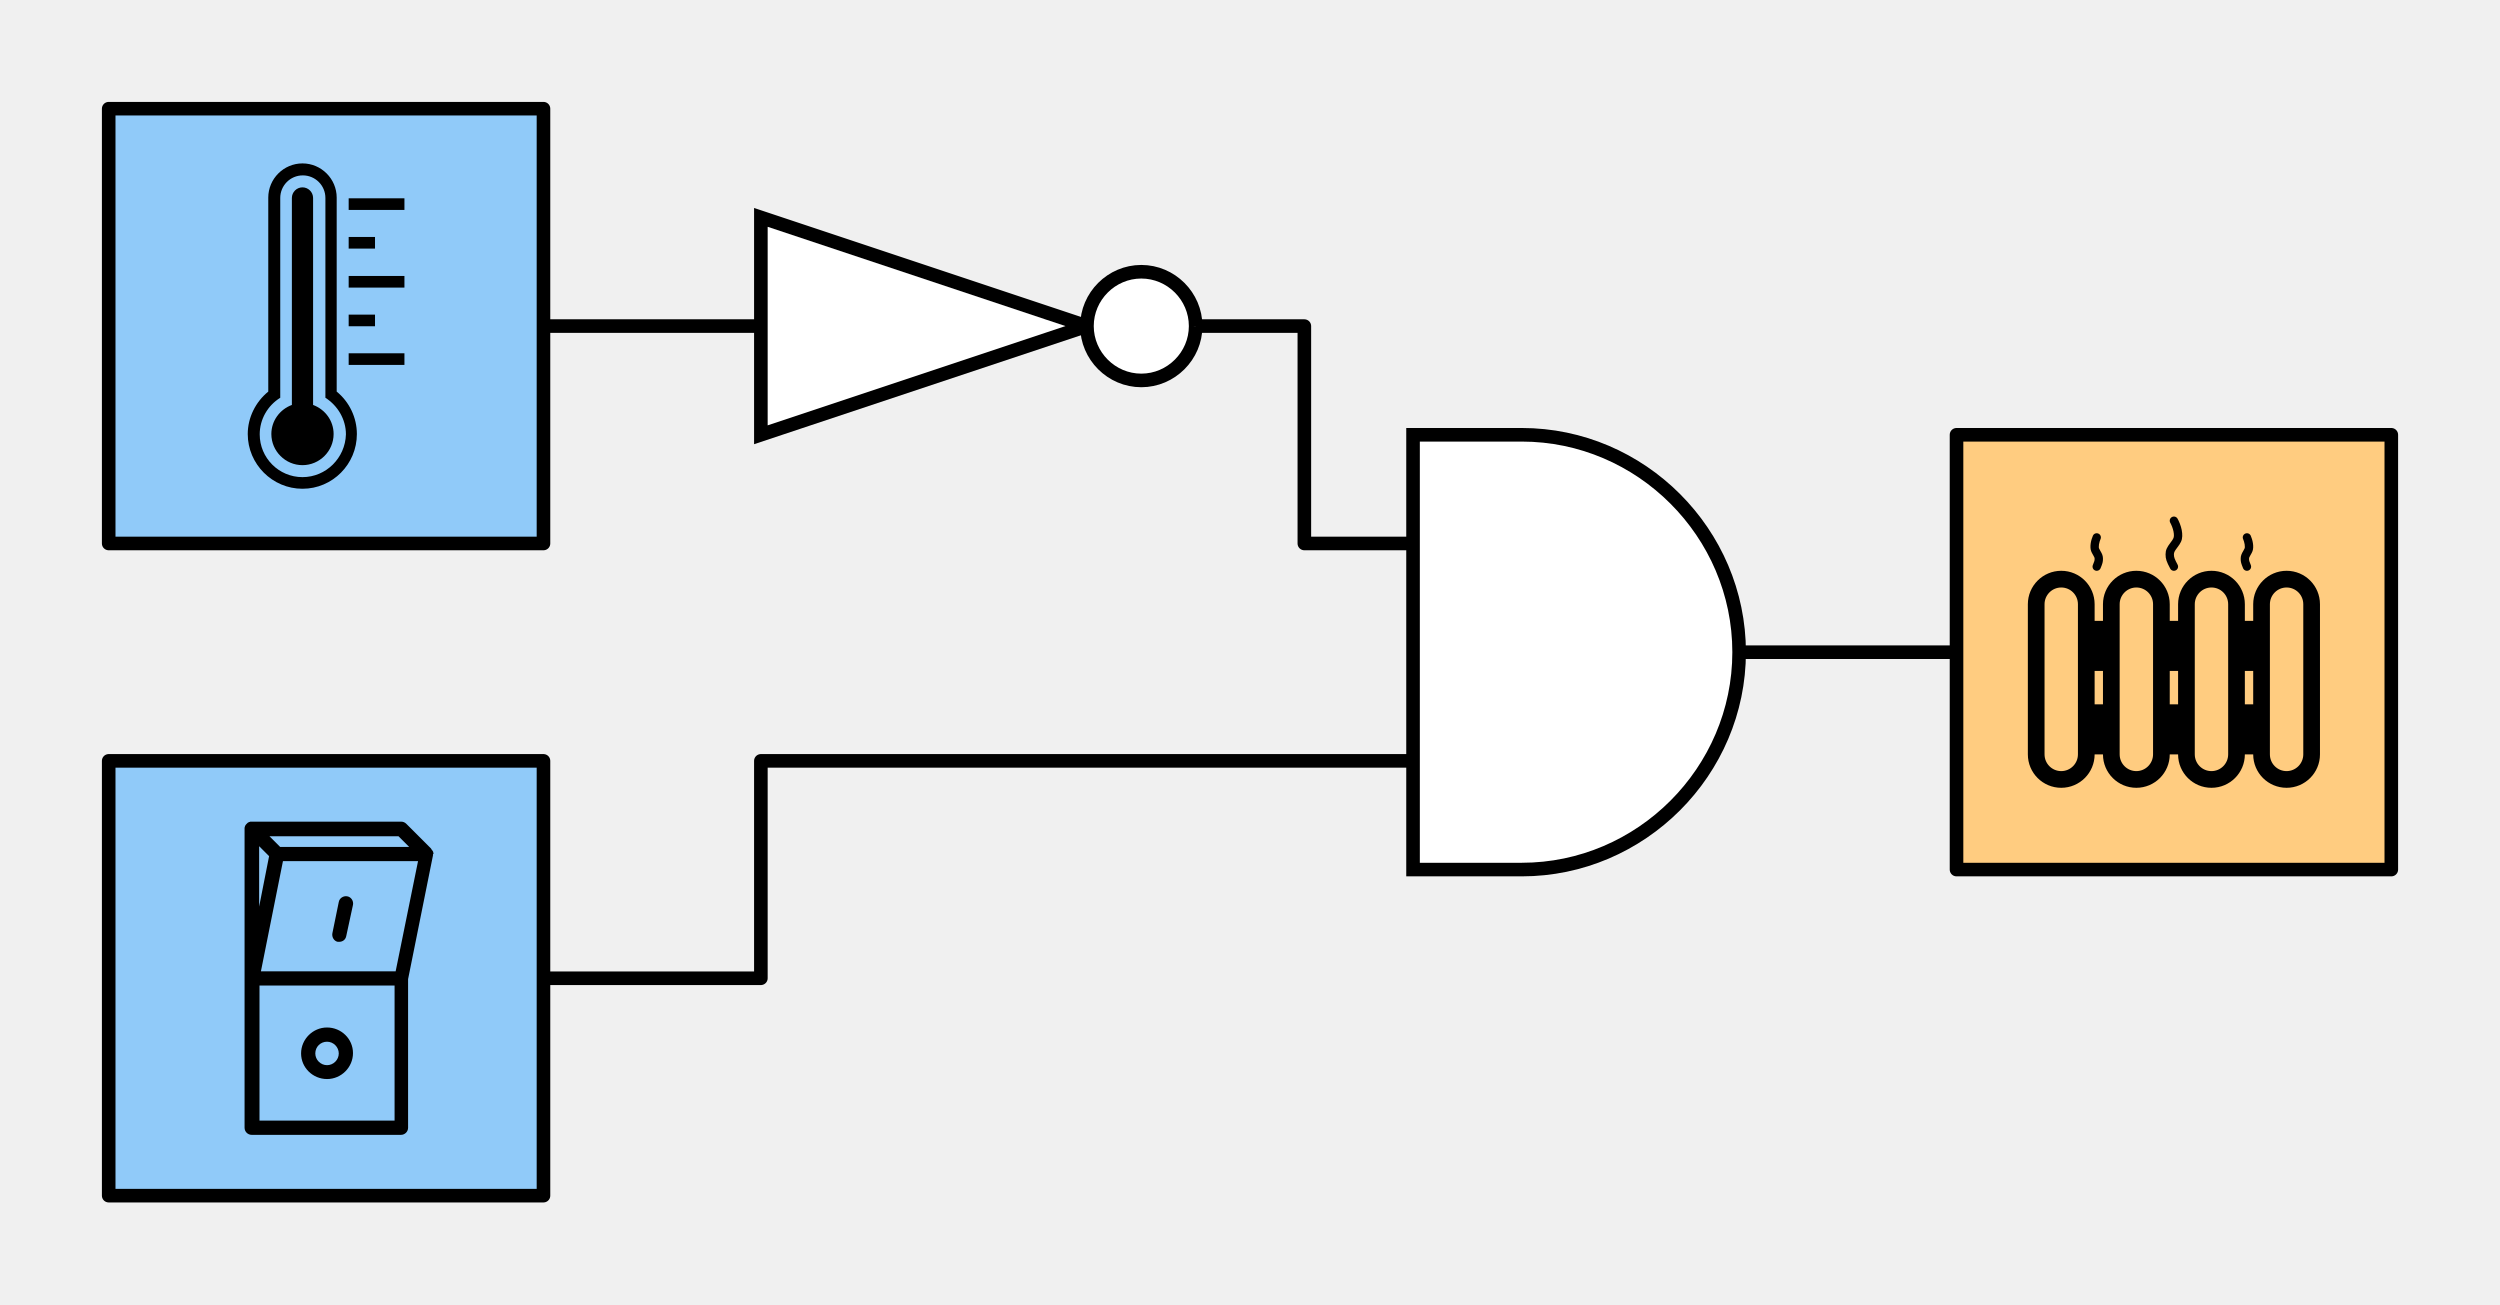
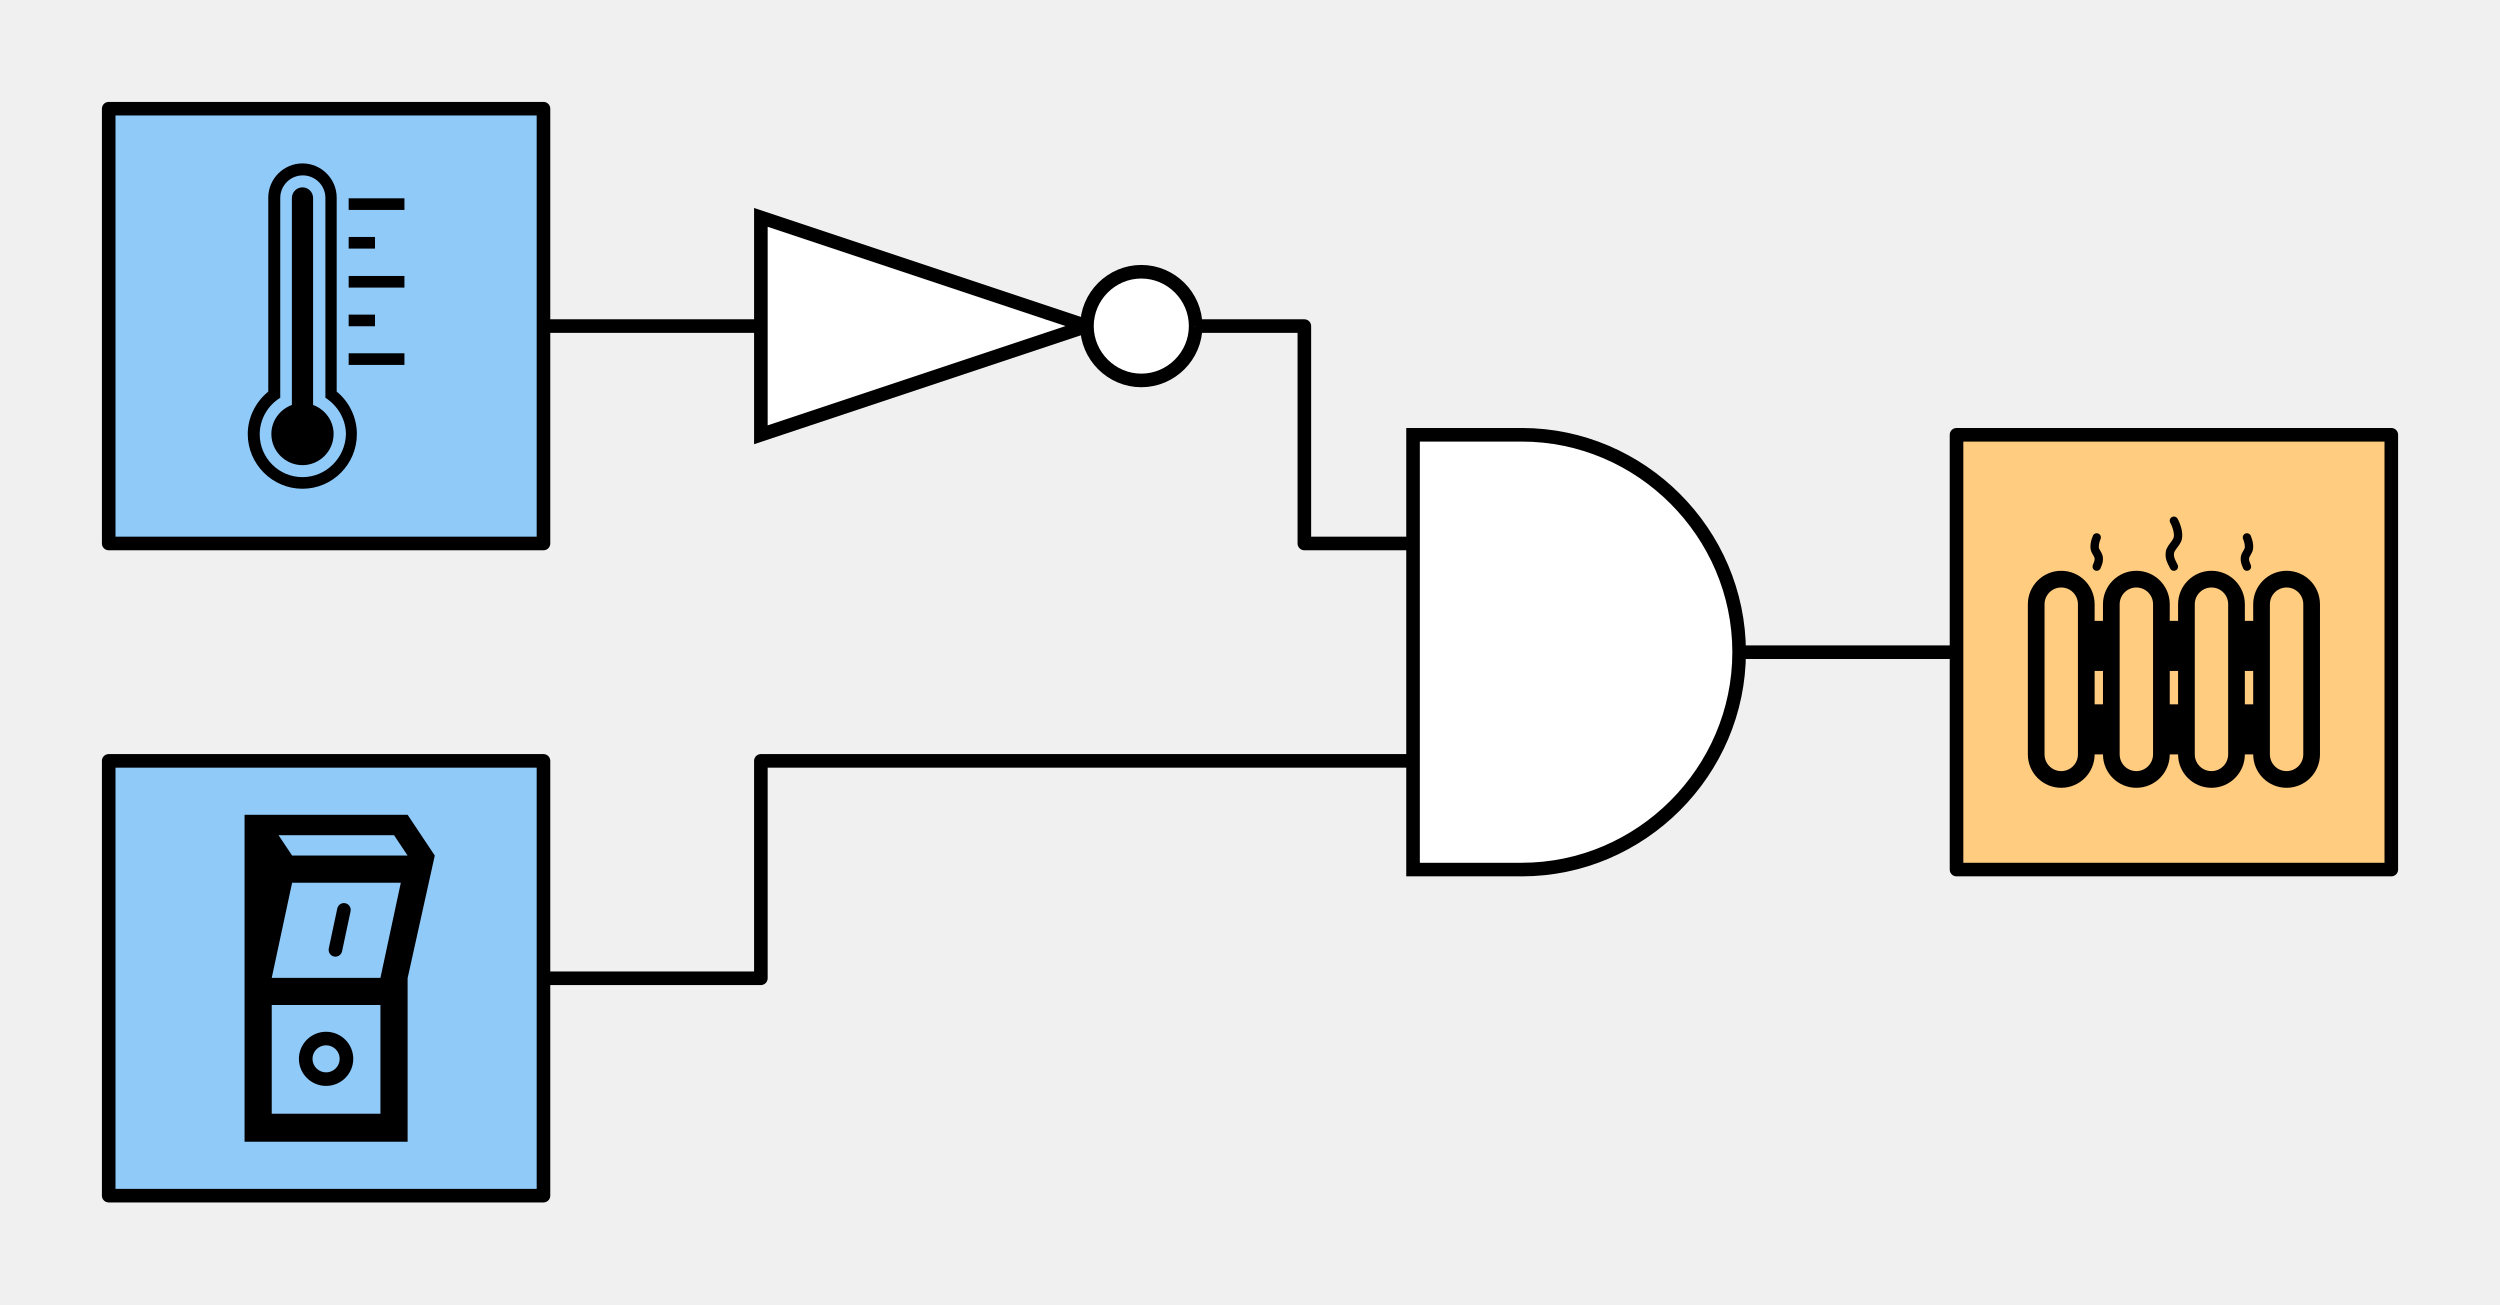
<svg xmlns="http://www.w3.org/2000/svg" width="368px" height="192px" version="1.1" xml:space="preserve" style="fill-rule:evenodd;clip-rule:evenodd;stroke-linecap:round;stroke-linejoin:round;stroke-miterlimit:1.5;">
  <g id="Heizung">
    <rect x="288" y="64" width="64" height="64" style="fill:rgb(255,204,128);stroke:black;stroke-width:2px;" />
    <g>
      <path d="M331.671,98.764L330.443,98.764L330.443,91.393L331.671,91.393L331.671,88.943C331.671,86.225 333.877,84.021 336.586,84.021C339.3,84.021 341.5,86.217 341.5,88.943L341.5,111.043C341.5,113.761 339.294,115.964 336.586,115.964C333.874,115.964 331.675,113.772 331.671,111.05L330.443,111.05L330.443,103.679L331.671,103.679L331.671,98.764ZM320.614,98.764L319.386,98.764L319.386,91.393L320.614,91.393L320.614,88.943C320.614,86.225 322.82,84.021 325.529,84.021C328.243,84.021 330.443,86.217 330.443,88.943L330.443,111.043C330.443,113.761 328.237,115.964 325.529,115.964C322.817,115.964 320.618,113.772 320.614,111.05L319.386,111.05L319.386,103.679L320.614,103.679L320.614,98.764ZM309.557,98.764L308.329,98.764L308.329,91.393L309.557,91.393L309.557,88.943C309.557,86.225 311.763,84.021 314.471,84.021C317.186,84.021 319.386,86.217 319.386,88.943L319.386,111.043C319.386,113.761 317.18,115.964 314.471,115.964C311.76,115.964 309.561,113.772 309.557,111.05L308.329,111.05L308.329,103.679L309.557,103.679L309.557,98.764ZM330.315,79.708C330.401,79.993 330.449,80.276 330.442,80.523C330.438,80.682 330.393,80.79 330.223,81.073C330.219,81.081 330.219,81.081 330.214,81.088C329.94,81.545 329.83,81.82 329.829,82.259C329.828,82.705 329.9,82.965 330.182,83.643C330.313,83.956 330.672,84.105 330.986,83.974C331.299,83.844 331.447,83.484 331.317,83.171C331.092,82.632 331.057,82.504 331.057,82.262C331.058,82.105 331.1,82 331.268,81.72C331.272,81.713 331.272,81.713 331.277,81.705C331.548,81.253 331.658,80.988 331.67,80.558C331.682,80.161 331.612,79.754 331.491,79.353C331.425,79.133 331.357,78.959 331.308,78.852C331.167,78.543 330.803,78.407 330.494,78.549C330.185,78.69 330.05,79.054 330.191,79.363C330.219,79.423 330.266,79.546 330.315,79.708ZM303.414,84.021C306.128,84.021 308.329,86.217 308.329,88.943L308.329,111.043C308.329,113.761 306.123,115.964 303.414,115.964C300.7,115.964 298.5,113.769 298.5,111.043L298.5,88.943C298.5,86.225 300.706,84.021 303.414,84.021ZM300.957,111.043C300.957,112.409 302.055,113.507 303.414,113.507C304.767,113.507 305.871,112.402 305.871,111.043L305.871,88.943C305.871,87.577 304.774,86.479 303.414,86.479C302.061,86.479 300.957,87.583 300.957,88.943L300.957,111.043ZM312.014,111.043C312.014,112.409 313.112,113.507 314.471,113.507C315.825,113.507 316.929,112.402 316.929,111.043L316.929,88.943C316.929,87.577 315.831,86.479 314.471,86.479C313.118,86.479 312.014,87.583 312.014,88.943L312.014,111.043ZM323.071,111.043C323.071,112.409 324.169,113.507 325.529,113.507C326.882,113.507 327.986,112.402 327.986,111.043L327.986,88.943C327.986,87.577 326.888,86.479 325.529,86.479C324.175,86.479 323.071,87.583 323.071,88.943L323.071,111.043ZM334.129,111.043C334.129,112.409 335.226,113.507 336.586,113.507C337.939,113.507 339.043,112.402 339.043,111.043L339.043,88.943C339.043,87.577 337.945,86.479 336.586,86.479C335.233,86.479 334.129,87.583 334.129,88.943L334.129,111.043ZM307.894,79.353C307.773,79.754 307.704,80.161 307.715,80.558C307.728,80.988 307.838,81.253 308.109,81.705C308.114,81.713 308.114,81.713 308.118,81.72C308.286,82 308.328,82.105 308.329,82.262C308.329,82.504 308.294,82.632 308.069,83.171C307.939,83.484 308.087,83.844 308.4,83.974C308.713,84.105 309.073,83.956 309.203,83.643C309.486,82.965 309.558,82.705 309.557,82.259C309.556,81.82 309.445,81.545 309.172,81.088C309.167,81.081 309.167,81.081 309.163,81.073C308.993,80.79 308.948,80.682 308.944,80.523C308.936,80.276 308.985,79.993 309.07,79.708C309.119,79.546 309.167,79.423 309.195,79.363C309.336,79.054 309.2,78.69 308.892,78.549C308.583,78.407 308.219,78.543 308.078,78.852C308.028,78.959 307.961,79.133 307.894,79.353ZM319.733,77.535C319.913,78.004 320.014,78.468 319.999,78.88C319.988,79.176 319.88,79.381 319.511,79.863C319.502,79.875 319.502,79.875 319.493,79.887C318.975,80.566 318.773,80.96 318.771,81.604C318.77,82.272 318.905,82.655 319.456,83.695C319.615,83.995 319.987,84.109 320.287,83.95C320.586,83.791 320.701,83.419 320.542,83.12C320.079,82.245 319.999,82.02 320,81.607C320.001,81.314 320.106,81.11 320.47,80.633C320.479,80.621 320.479,80.621 320.488,80.609C321.003,79.935 321.203,79.554 321.226,78.925C321.248,78.324 321.114,77.705 320.88,77.095C320.752,76.76 320.622,76.5 320.53,76.341C320.359,76.048 319.983,75.948 319.69,76.119C319.397,76.29 319.297,76.666 319.468,76.959C319.53,77.065 319.631,77.268 319.733,77.535Z" />
    </g>
  </g>
  <path d="M80,48L112,48" style="fill:none;stroke:black;stroke-width:2px;stroke-linecap:butt;" />
  <path d="M176,48L192,48L192,80L208,80" style="fill:none;stroke:black;stroke-width:2px;stroke-linecap:butt;" />
  <path d="M208,112L112,112L112,144L80,144" style="fill:none;stroke:black;stroke-width:2px;stroke-linecap:butt;" />
  <path d="M256,96L288,96" style="fill:none;stroke:black;stroke-width:2px;stroke-linecap:butt;" />
  <g id="Schalter">
    <rect x="16" y="112" width="64" height="64" style="fill:rgb(144,202,249);stroke:black;stroke-width:2px;" />
    <g>
-       <path d="M63.786,125.555L63.786,125.502C63.786,125.398 63.733,125.345 63.681,125.241C63.681,125.241 63.681,125.188 63.629,125.188C63.576,125.136 63.576,125.084 63.524,125.031L63.472,124.979L63.472,124.927L59.809,121.264C59.599,121.055 59.338,120.95 59.076,120.95L36.89,120.95C36.837,120.95 36.785,120.95 36.733,121.002L36.68,121.002C36.628,121.002 36.628,121.055 36.576,121.055C36.523,121.055 36.471,121.107 36.419,121.159L36.209,121.369C36.157,121.421 36.157,121.473 36.105,121.526C36.105,121.578 36.052,121.578 36.052,121.63L36.052,121.683C36.052,121.735 36,121.787 36,121.84L36,166.003C36,166.579 36.471,167.05 37.047,167.05L59.024,167.05C59.599,167.05 60.07,166.579 60.07,166.003L60.07,144.131L63.733,125.921L63.733,125.764C63.838,125.659 63.838,125.607 63.786,125.555ZM58.658,123.095L60.227,124.665L41.233,124.665L39.663,123.095L58.658,123.095ZM38.145,133.456L38.145,124.561L39.611,126.026L38.145,133.456ZM58.082,164.957L38.198,164.957L38.198,145.073L58.082,145.073L58.082,164.957ZM58.239,142.98L38.407,142.98L41.651,126.758L61.536,126.758L58.239,142.98ZM48.925,137.381L49.867,132.776C49.971,132.2 50.547,131.834 51.122,131.939C51.698,132.043 52.064,132.619 51.96,133.194L50.965,137.799C50.861,138.323 50.442,138.636 49.919,138.636L49.71,138.636C49.186,138.532 48.82,137.956 48.925,137.381ZM48.14,158.835C50.233,158.835 51.96,157.108 51.96,155.015C51.96,152.922 50.233,151.247 48.14,151.247C46.047,151.247 44.32,152.974 44.32,155.067C44.32,157.16 46.047,158.835 48.14,158.835ZM48.14,153.34C49.082,153.34 49.867,154.125 49.867,155.067C49.867,156.009 49.082,156.794 48.14,156.794C47.198,156.794 46.413,156.009 46.413,155.067C46.413,154.073 47.198,153.34 48.14,153.34Z" style="fill-rule:nonzero;" />
+       <path d="M48,151.876C50.208,151.876 52,153.661 52,155.861C52,158.06 50.208,159.846 48,159.846C45.792,159.846 44,158.06 44,155.861C44,153.661 45.792,151.876 48,151.876ZM48,153.868C49.104,153.868 50,154.761 50,155.861C50,156.961 49.104,157.853 48,157.853C46.896,157.853 46,156.961 46,155.861C46,154.761 46.896,153.868 48,153.868Z" />
+       <path d="M36,119.939L36,168.061L60,168.061L60,143.991L64,125.939L60,119.939L36,119.939ZM40,163.939L56,163.939L56,147.939L40,147.939L40,163.939ZM40,143.939L56,143.939L59,129.939L43,129.939L40,143.939ZM41,122.939L43,125.939L60,125.939L58,122.939L41,122.939Z" />
+       <path d="M49.646,133.734C49.762,133.189 50.294,132.839 50.834,132.954C51.374,133.069 51.718,133.605 51.602,134.15L50.354,140.019L50.353,140.026C50.234,140.567 49.704,140.914 49.166,140.8C48.626,140.685 48.282,140.149 48.398,139.603L49.646,133.734Z" />
    </g>
  </g>
  <g id="Inverter">
    <path d="M112,32L160,48L112,64L112,32Z" style="fill:white;fill-rule:nonzero;stroke:black;stroke-width:2px;stroke-linecap:square;stroke-linejoin:miter;stroke-miterlimit:10;" />
    <path d="M176,48C176,52.389 172.389,56 168,56C163.611,56 160,52.389 160,48C160,43.611 163.611,40 168,40C172.386,40 175.996,43.606 176,47.992" style="fill:white;fill-rule:nonzero;stroke:black;stroke-width:2px;stroke-linecap:butt;stroke-linejoin:miter;stroke-miterlimit:10;" />
  </g>
  <path id="AND-Gatter" d="M208,64L224,64C241.555,64 256,78.445 256,96C256,113.555 241.555,128 224,128L208,128L208,64Z" style="fill:white;fill-rule:nonzero;stroke:black;stroke-width:2px;stroke-linecap:butt;stroke-linejoin:miter;stroke-miterlimit:10;" />
  <g id="Temperatursensor">
    <rect x="16" y="16" width="64" height="64" style="fill:rgb(144,202,249);stroke:black;stroke-width:2px;" />
    <g>
      <path d="M49.561,57.644L49.561,29.09C49.561,26.32 47.295,24.054 44.525,24.054C41.755,24.054 39.489,26.32 39.489,29.09L39.489,57.644C37.626,59.155 36.468,61.471 36.468,63.888C36.468,68.32 40.094,71.946 44.525,71.946C48.957,71.946 52.532,68.32 52.532,63.888C52.532,61.471 51.424,59.155 49.561,57.644ZM44.525,70.234C41.05,70.234 38.23,67.413 38.23,63.939C38.23,61.723 39.389,59.709 41.252,58.55L41.252,29.14C41.252,27.328 42.712,25.817 44.576,25.817C46.389,25.817 47.899,27.277 47.899,29.14L47.899,58.55C49.712,59.709 50.921,61.723 50.921,63.939C50.82,67.413 48,70.234 44.525,70.234Z" style="fill-rule:nonzero;" />
      <path d="M46.086,59.608L46.086,29.14C46.086,28.284 45.381,27.579 44.525,27.579C43.669,27.579 42.964,28.284 42.964,29.14L42.964,59.608C41.202,60.262 39.943,61.924 39.943,63.888C39.943,66.406 42.007,68.471 44.525,68.471C47.043,68.471 49.108,66.406 49.108,63.888C49.108,61.924 47.849,60.262 46.086,59.608Z" style="fill-rule:nonzero;" />
      <rect x="51.324" y="29.191" width="8.209" height="1.712" />
      <rect x="51.324" y="34.881" width="3.878" height="1.712" />
      <rect x="51.324" y="40.622" width="8.209" height="1.712" />
      <rect x="51.324" y="46.313" width="3.878" height="1.712" />
      <rect x="51.324" y="52.004" width="8.209" height="1.712" />
    </g>
  </g>
</svg>
